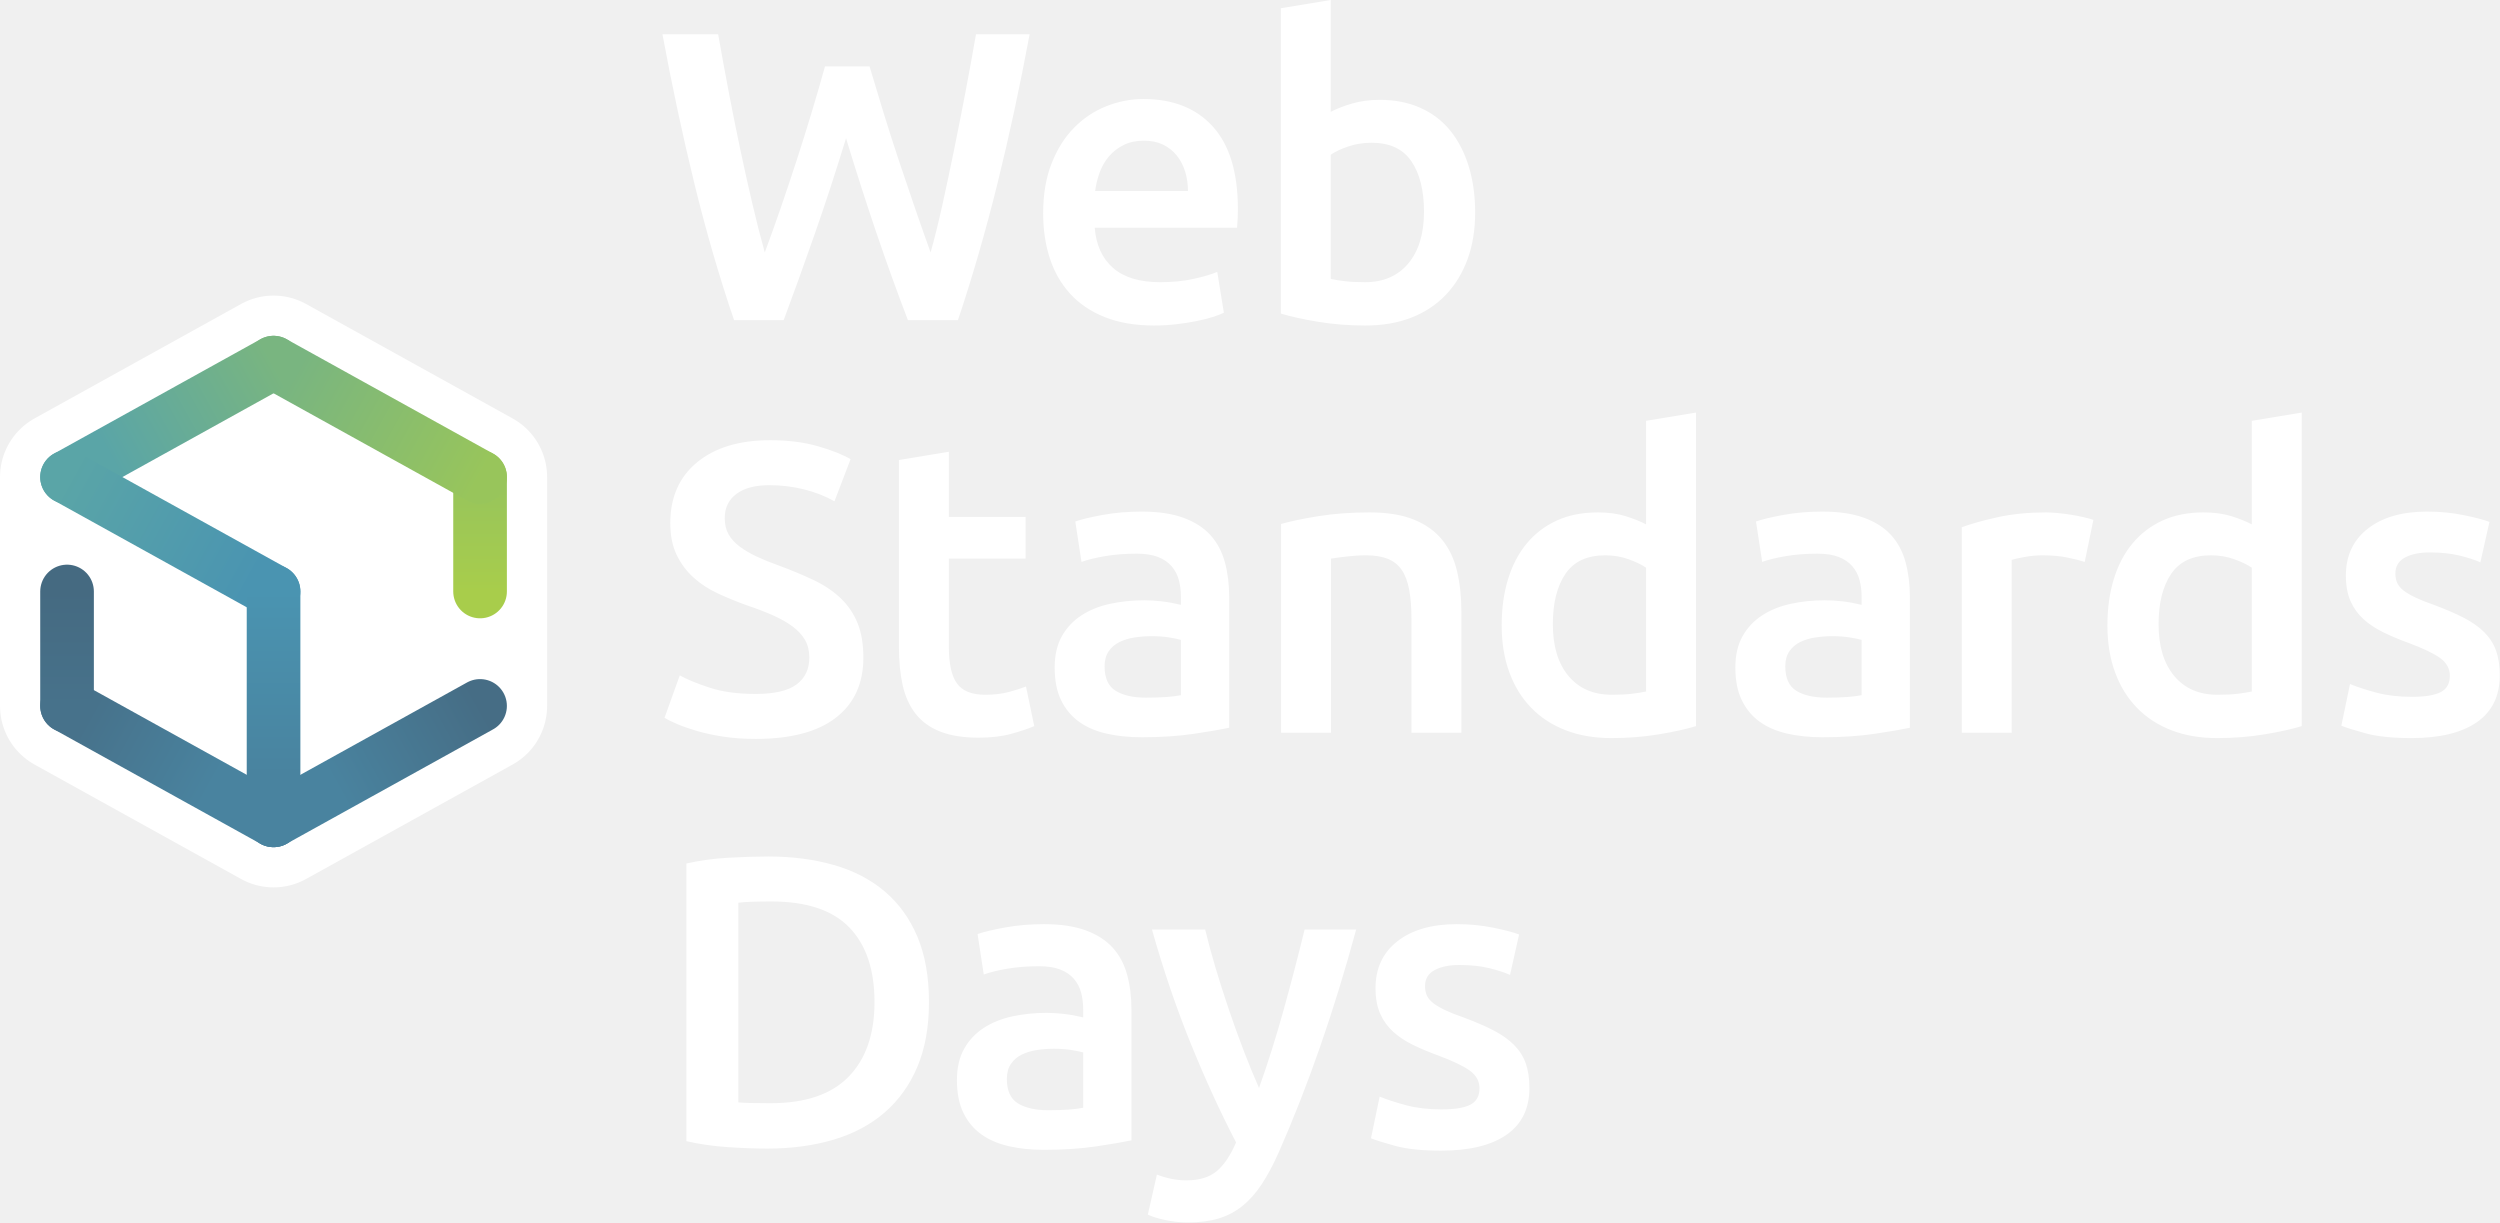
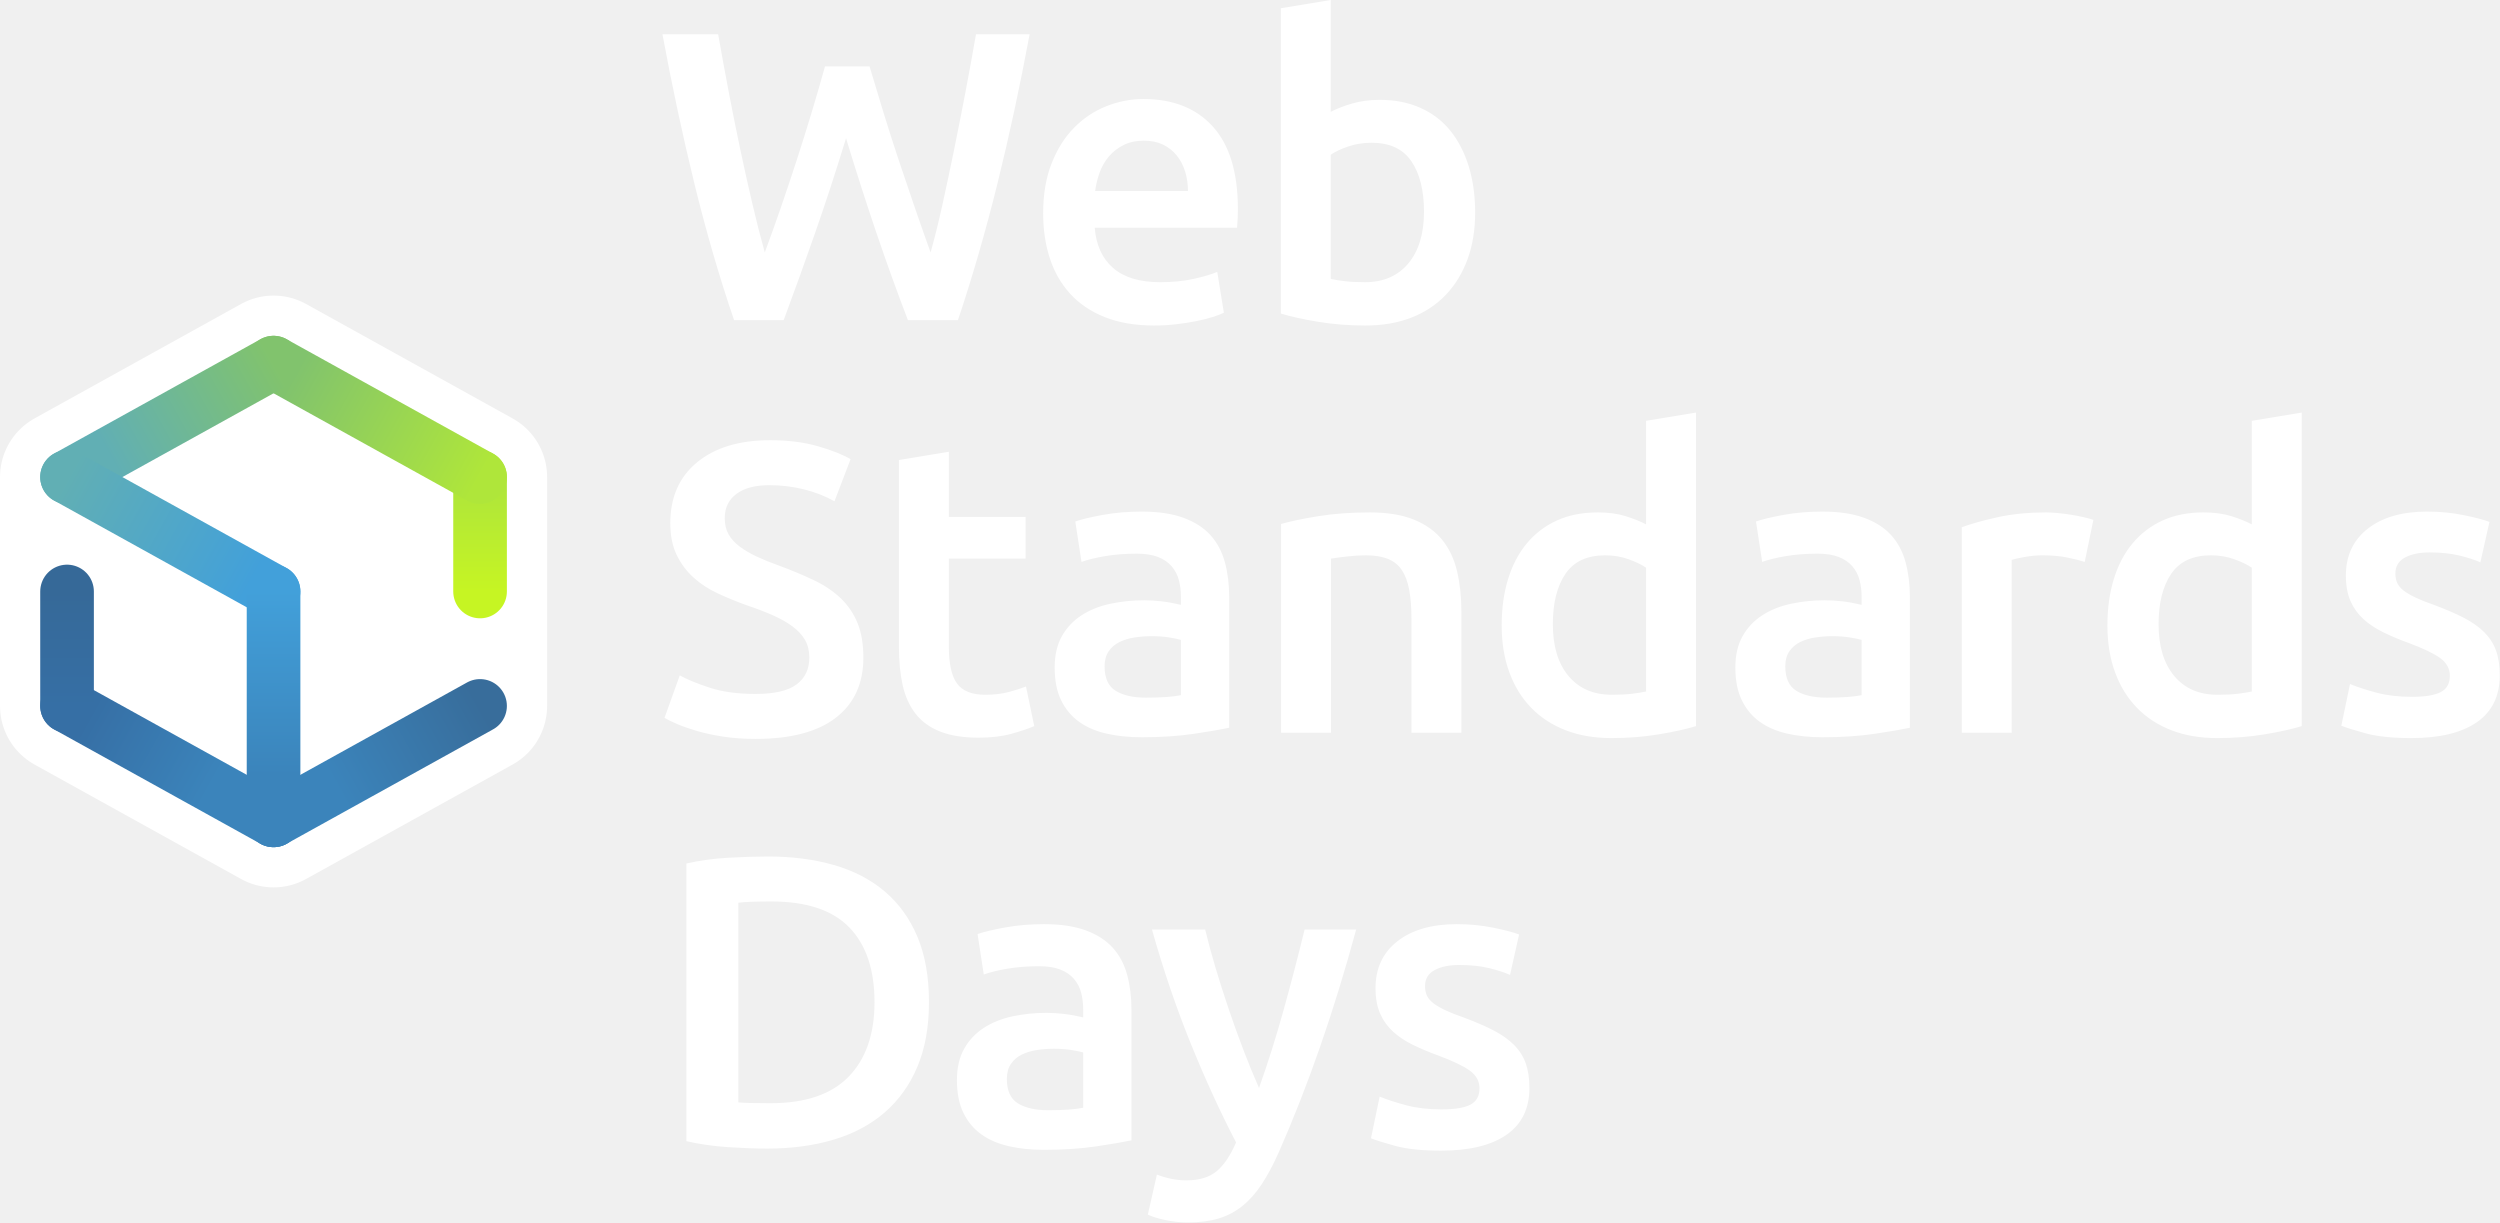
<svg xmlns="http://www.w3.org/2000/svg" viewBox="0 0 5593 2735">
  <defs>
-     <linearGradient id="a" gradientUnits="userSpaceOnUse" x1="1074" y1="1323.272" x2="1074" y2="1067.272">
-       <stop offset="0" stop-color="#a8cd4b" />
-       <stop offset=".9" stop-color="#98c55b" />
+     <linearGradient id="a" gradientUnits="userSpaceOnUse" x1="1074" y1="1323.27" x2="1074" y2="1067.27">
+       <stop offset="0" stop-color="#c6f523" />
+       <stop offset=".9" stop-color="#afe63a" />
    </linearGradient>
-     <linearGradient id="b" gradientUnits="userSpaceOnUse" x1="1074" y1="1067.272" x2="612" y2="811.272">
-       <stop offset="0" stop-color="#98c55b" />
-       <stop offset=".9" stop-color="#79b580" />
+     <linearGradient id="b" gradientUnits="userSpaceOnUse" x1="1074" y1="1067.27" x2="612" y2="811.27">
+       <stop offset="0" stop-color="#afe63a" />
+       <stop offset=".9" stop-color="#81c36d" />
    </linearGradient>
-     <linearGradient id="c" gradientUnits="userSpaceOnUse" x1="612" y1="811.272" x2="150" y2="1067.272">
-       <stop offset="0" stop-color="#79b580" />
-       <stop offset=".8" stop-color="#5aa5a7" />
+     <linearGradient id="c" gradientUnits="userSpaceOnUse" x1="612" y1="811.27" x2="150" y2="1067.27">
+       <stop offset="0" stop-color="#81c36d" />
+       <stop offset=".8" stop-color="#61afb4" />
    </linearGradient>
-     <linearGradient id="d" gradientUnits="userSpaceOnUse" x1="150" y1="1067.272" x2="612" y2="1323.272">
-       <stop offset="0" stop-color="#5aa5a7" />
-       <stop offset=".9" stop-color="#4a94b1" />
+     <linearGradient id="d" gradientUnits="userSpaceOnUse" x1="150" y1="1067.27" x2="612" y2="1323.27">
+       <stop offset="0" stop-color="#61afb4" />
+       <stop offset=".9" stop-color="#42a0da" />
    </linearGradient>
-     <linearGradient id="e" gradientUnits="userSpaceOnUse" x1="612" y1="1323.272" x2="612" y2="1835.272">
-       <stop offset="0" stop-color="#4a94b1" />
-       <stop offset=".8" stop-color="#49839f" />
+     <linearGradient id="e" gradientUnits="userSpaceOnUse" x1="612" y1="1323.27" x2="612" y2="1835.27">
+       <stop offset="0" stop-color="#42a0da" />
+       <stop offset=".8" stop-color="#3b84bb" />
    </linearGradient>
-     <linearGradient id="f" gradientUnits="userSpaceOnUse" x1="1074" y1="1579.272" x2="612" y2="1835.272">
-       <stop offset="0" stop-color="#466d85" />
-       <stop offset=".7" stop-color="#49839f" />
+     <linearGradient id="f" gradientUnits="userSpaceOnUse" x1="1074" y1="1579.27" x2="612" y2="1835.27">
+       <stop offset="0" stop-color="#386d9b" />
+       <stop offset=".7" stop-color="#3b84bb" />
    </linearGradient>
-     <linearGradient id="g" gradientUnits="userSpaceOnUse" x1="612" y1="1835.272" x2="150" y2="1579.272">
-       <stop offset=".3" stop-color="#49839f" />
-       <stop offset=".9" stop-color="#47728b" />
+     <linearGradient id="g" gradientUnits="userSpaceOnUse" x1="612" y1="1835.27" x2="150" y2="1579.27">
+       <stop offset=".3" stop-color="#3b84bb" />
+       <stop offset=".9" stop-color="#366fa5" />
    </linearGradient>
-     <linearGradient id="h" gradientUnits="userSpaceOnUse" x1="150" y1="1579.272" x2="150" y2="1323.272">
-       <stop offset="0" stop-color="#47728b" />
-       <stop offset="1" stop-color="#456a81" />
+     <linearGradient id="h" gradientUnits="userSpaceOnUse" x1="150" y1="1579.27" x2="150" y2="1323.27">
+       <stop offset="0" stop-color="#366fa5" />
+       <stop offset="1" stop-color="#366998" />
    </linearGradient>
  </defs>
  <g stroke-width="120" stroke-linecap="round" stroke-linejoin="round" fill="none">
-     <path stroke="#fff" stroke-width="300" fill="#fff" d="M1074 1067.272l-462-256-462 256v512l462 256 462-256z" />
-     <path stroke="url(#a)" d="M1074 1323.272v-256" />
-     <path stroke="url(#b)" d="M1074 1067.272l-462-256" />
-     <path stroke="url(#c)" d="M612 811.272l-462 256" />
-     <path stroke="url(#d)" d="M150 1067.272l462 256" />
-     <path stroke="url(#e)" d="M612 1323.272v512" />
-     <path stroke="url(#f)" d="M1074 1579.272l-462 256" />
-     <path stroke="url(#g)" d="M612 1835.272l-462-256" />
-     <path stroke="url(#h)" d="M150 1579.272v-256" />
+     <path stroke="#fff" stroke-width="300" fill="#fff" d="M1074 1067.27l-462-256-462 256v512l462 256 462-256z" />
+     <path stroke="url(#a)" d="M1074 1323.27v-256" />
+     <path stroke="url(#b)" d="M1074 1067.27l-462-256" />
+     <path stroke="url(#c)" d="M612 811.27l-462 256" />
+     <path stroke="url(#d)" d="M150 1067.27l462 256" />
+     <path stroke="url(#e)" d="M612 1323.27v512" />
+     <path stroke="url(#f)" d="M1074 1579.27l-462 256" />
+     <path stroke="url(#g)" d="M612 1835.27l-462-256" />
+     <path stroke="url(#h)" d="M150 1579.27v-256" />
  </g>
-   <path fill="#fff" d="M1945.367 148.603c9.836 33.228 20.306 67.84 31.382 103.837s22.61 71.994 34.61 107.99 24 71.39 35.997 106.146c12 34.77 23.537 67.538 34.613 98.3 9.23-33.228 18.144-69.37 26.768-108.452 8.61-39.07 17.22-79.68 25.844-121.836 8.61-42.14 17.076-85.06 25.383-128.76 8.307-43.683 16.152-86.76 23.536-129.22h119.99c-21.516 115.693-45.47 226.915-71.89 333.666-26.42 106.766-55.915 208.757-88.48 305.975h-111.914c-47.68-124.29-93.828-259.97-138.45-407.045-22.8 74.46-45.904 145.23-69.312 212.29-23.42 67.076-46.827 131.99-70.234 194.753h-110.962c-33.156-97.22-62.78-199.21-88.868-305.976-26.09-106.75-49.87-217.972-71.36-333.665h124.606c7.384 41.852 15.23 84.612 23.536 128.296 8.307 43.698 16.917 86.617 25.844 128.758 8.913 42.156 18 82.927 27.23 122.3 9.23 39.386 18.46 75.686 27.69 108.913 11.68-31.382 23.535-64.45 35.534-99.223 12-34.757 23.84-70.147 35.535-106.145 11.682-35.997 22.917-71.836 33.69-107.53 10.758-35.68 20.767-70.147 29.997-103.375h99.685zm388.387 328.587c0-42.457 6.303-79.68 18.922-111.683 12.604-31.987 29.377-58.61 50.304-79.84 20.91-21.228 44.91-37.223 71.994-47.995 27.07-10.76 54.76-16.152 83.07-16.152 66.455 0 118.287 20.623 155.524 61.84 37.224 41.232 55.842 102.77 55.842 184.6 0 6.16-.158 13.082-.462 20.77-.316 7.7-.778 14.623-1.384 20.767h-318.436c3.072 38.766 16.76 68.764 41.074 89.992 24.3 21.227 59.533 31.842 105.683 31.842 27.07 0 51.833-2.452 74.302-7.384 22.455-4.92 40.15-10.154 53.072-15.692l14.767 91.377c-6.158 3.087-14.624 6.317-25.383 9.69-10.773 3.39-23.075 6.462-36.92 9.23-13.845 2.77-28.77 5.077-44.766 6.924-16.01 1.845-32.306 2.768-48.92 2.768-42.458 0-79.378-6.316-110.76-18.922-31.382-12.604-57.226-30.142-77.532-52.61-20.306-22.455-35.39-48.92-45.227-79.378-9.85-30.46-14.767-63.833-14.767-100.147zm323.974-49.84c0-15.374-2.164-29.998-6.46-43.843-4.313-13.846-10.616-25.845-18.923-35.997-8.307-10.153-18.46-18.143-30.46-23.998-11.998-5.84-26.305-8.77-42.92-8.77-17.232 0-32.304 3.23-45.226 9.692s-23.856 14.927-32.77 25.383c-8.926 10.47-15.85 22.47-20.767 35.997-4.933 13.542-8.307 27.387-10.153 41.534h207.678zm642.498 47.995c0 38.767-5.696 73.696-17.075 104.76-11.392 31.08-27.69 57.69-48.917 79.84-21.23 22.152-46.93 39.084-77.07 50.766-30.156 11.684-64.308 17.54-102.453 17.54-36.92 0-72.153-2.77-105.685-8.308-33.545-5.537-61.38-11.68-83.53-18.46V18.46L2977.175 0v250.133c12.922-6.764 28.757-12.922 47.534-18.46 18.763-5.538 39.53-8.307 62.302-8.307 33.834 0 64.148 6 90.916 17.998 26.766 12 49.06 29.075 66.916 51.227 17.84 22.154 31.526 48.777 41.073 79.84 9.533 31.08 14.306 65.39 14.306 102.916zm-114.452-1.846c0-47.378-9.39-84.918-28.15-112.608-18.778-27.69-48.458-41.534-89.07-41.534-18.46 0-35.853 2.768-52.15 8.306-16.31 5.538-29.39 11.696-39.227 18.46V623.95c7.99 1.845 18.302 3.547 30.92 5.075 12.605 1.543 27.835 2.308 45.69 2.308 41.217 0 73.52-13.99 96.914-41.996 23.38-27.994 35.075-66.602 35.075-115.838zM1690.62 1552.485c41.837 0 72.296-7.067 91.376-21.23 19.065-14.146 28.613-34.15 28.613-59.994 0-15.373-3.23-28.612-9.693-39.688s-15.69-21.07-27.69-29.998c-11.998-8.912-26.622-17.22-43.842-24.92-17.234-7.688-36.92-15.23-59.072-22.614-22.152-7.99-43.54-16.758-64.148-26.306-20.623-9.532-38.766-21.373-54.457-35.535-15.692-14.146-28.312-31.062-37.844-50.763-9.548-19.687-14.307-43.382-14.307-71.07 0-57.833 19.987-103.22 59.994-136.144 39.99-32.91 94.45-49.38 163.37-49.38 39.993 0 75.528 4.47 106.608 13.383 31.065 8.927 55.524 18.618 73.38 29.074l-35.998 94.145c-20.926-11.682-43.843-20.61-68.764-26.768-24.92-6.144-50.62-9.23-77.07-9.23-31.382 0-55.84 6.462-73.378 19.384s-26.306 31.08-26.306 54.46c0 14.16 2.913 26.305 8.77 36.457 5.84 10.153 14.146 19.24 24.92 27.23 10.76 8.004 23.378 15.388 37.843 22.15 14.45 6.78 30.3 13.24 47.535 19.384 30.142 11.077 57.066 22.31 80.762 33.69 23.68 11.394 43.684 24.92 59.995 40.61 16.296 15.693 28.756 34.153 37.38 55.38 8.61 21.23 12.923 46.93 12.923 77.07 0 57.85-20.465 102.614-61.38 134.3-40.93 31.7-100.766 47.533-179.523 47.533-26.464 0-50.62-1.7-72.455-5.076-21.85-3.39-41.232-7.543-58.15-12.46-16.93-4.918-31.54-9.995-43.84-15.23-12.317-5.22-22.153-9.994-29.537-14.306l34.15-95.07c16.614 9.23 39.07 18.46 67.38 27.69 28.293 9.23 62.445 13.847 102.45 13.847zm320.46-523.34l111.682-18.46v145.834h171.678v93.223h-171.678v196.6c0 38.766 6.144 66.455 18.46 83.07 12.302 16.613 33.23 24.92 62.765 24.92 20.306 0 38.304-2.148 53.995-6.46 15.69-4.3 28.15-8.308 37.382-12l18.46 88.608c-12.922 5.54-29.854 11.236-50.766 17.077-20.926 5.84-45.544 8.77-73.84 8.77-34.468 0-63.226-4.616-86.3-13.846-23.075-9.23-41.392-22.613-54.92-40.15-13.54-17.536-23.074-38.766-28.612-63.687s-8.307-53.375-8.307-85.378v-418.118zm543.183 115.374c36.92 0 67.985 4.615 93.224 13.846 25.224 9.23 45.37 22.15 60.456 38.766 15.07 16.614 25.844 36.776 32.305 60.457 6.46 23.692 9.69 49.695 9.69 77.99v292.59c-17.232 3.694-43.235 8.165-77.992 13.386-34.77 5.22-74 7.846-117.683 7.846-28.93 0-55.38-2.77-79.378-8.308s-44.463-14.45-61.38-26.767c-16.93-12.302-30.155-28.296-39.688-47.996-9.547-19.685-14.307-43.985-14.307-72.916 0-27.69 5.38-51.068 16.152-70.148 10.76-19.065 25.383-34.612 43.843-46.61s39.833-20.61 64.148-25.845c24.3-5.22 49.684-7.845 76.147-7.845 12.302 0 25.224.78 38.766 2.308 13.528 1.543 27.993 4.153 43.382 7.846v-18.46c0-12.923-1.544-25.225-4.615-36.92-3.087-11.683-8.466-21.994-16.152-30.92-7.7-8.914-17.852-15.837-30.457-20.77-12.62-4.918-28.47-7.384-47.535-7.384-25.844 0-49.54 1.846-71.07 5.538-21.547 3.692-39.084 8.004-52.61 12.922l-13.846-90.454c14.148-4.918 34.758-9.836 61.842-14.768 27.07-4.92 55.985-7.384 86.76-7.384zm9.23 416.273c34.454 0 60.602-1.846 78.456-5.538v-123.682c-6.16-1.847-15.088-3.692-26.77-5.538-11.696-1.846-24.618-2.77-38.766-2.77-12.316 0-24.777.924-37.382 2.77-12.62 1.846-23.998 5.235-34.15 10.153-10.153 4.932-18.316 11.854-24.46 20.767-6.158 8.928-9.23 20.162-9.23 33.69 0 26.464 8.308 44.765 24.922 54.918 16.613 10.154 39.068 15.23 67.38 15.23zm302.557-388.583c21.53-6.144 49.523-12 83.992-17.537 34.453-5.538 72.6-8.307 114.45-8.307 39.373 0 72.298 5.394 98.763 16.152 26.45 10.773 47.534 25.844 63.226 45.227 15.69 19.384 26.77 42.775 33.23 70.148 6.46 27.387 9.69 57.385 9.69 89.992v271.362H3157.72v-253.825c0-25.844-1.702-47.837-5.077-65.994-3.39-18.143-8.926-32.91-16.612-44.304-7.7-11.38-18.157-19.687-31.383-24.922-13.24-5.22-29.392-7.845-48.457-7.845-14.162 0-28.93.923-44.304 2.77-15.39 1.845-26.768 3.39-34.15 4.614v389.508H2866.05V1172.21zm928.252 452.27c-22.152 6.778-50 12.922-83.53 18.46-33.547 5.538-68.765 8.307-105.685 8.307-38.16 0-72.312-5.855-102.453-17.537-30.156-11.682-55.842-28.454-77.07-50.304-21.23-21.834-37.54-48.3-48.92-79.378-11.393-31.064-17.075-65.994-17.075-104.76 0-38.147 4.76-72.76 14.305-103.838 9.533-31.064 23.537-57.688 41.997-79.84 18.46-22.15 40.914-39.228 67.38-51.227 26.448-12 56.907-17.998 91.376-17.998 23.377 0 43.985 2.77 61.84 8.307 17.84 5.538 33.228 11.696 46.15 18.46V941.46L3794.3 923v701.48zm-320.28-227.98c0 49.235 11.68 87.843 35.073 115.836 23.378 28.007 55.683 41.996 96.915 41.996 17.84 0 33.07-.765 45.688-2.308 12.604-1.528 22.916-3.23 30.92-5.076v-276.9c-9.85-6.764-22.93-13.066-39.227-18.92-16.31-5.842-33.69-8.77-52.15-8.77-40.61 0-70.305 13.845-89.067 41.534-18.777 27.69-28.15 65.23-28.15 112.607zm603.08-251.98c36.92 0 67.986 4.615 93.225 13.846 25.224 9.23 45.37 22.15 60.456 38.766 15.07 16.614 25.844 36.776 32.305 60.457 6.46 23.692 9.69 49.695 9.69 77.99v292.59c-17.232 3.694-43.235 8.165-77.992 13.386-34.77 5.22-74 7.846-117.683 7.846-28.93 0-55.38-2.77-79.378-8.308s-44.463-14.45-61.38-26.767c-16.93-12.302-30.155-28.296-39.688-47.996-9.547-19.685-14.307-43.985-14.307-72.916 0-27.69 5.38-51.068 16.152-70.148 10.76-19.065 25.383-34.612 43.843-46.61s39.833-20.61 64.148-25.845c24.3-5.22 49.684-7.845 76.147-7.845 12.302 0 25.224.78 38.766 2.308 13.528 1.543 27.993 4.153 43.382 7.846v-18.46c0-12.923-1.544-25.225-4.615-36.92-3.087-11.683-8.466-21.994-16.152-30.92-7.7-8.914-17.852-15.837-30.457-20.77-12.62-4.918-28.47-7.384-47.535-7.384-25.844 0-49.54 1.846-71.07 5.538-21.547 3.692-39.084 8.004-52.61 12.922l-13.846-90.454c14.148-4.918 34.758-9.836 61.842-14.768 27.07-4.92 55.985-7.384 86.76-7.384zm9.23 416.273c34.454 0 60.6-1.846 78.456-5.538v-123.682c-6.158-1.847-15.086-3.692-26.768-5.538-11.696-1.846-24.618-2.77-38.766-2.77-12.316 0-24.777.924-37.382 2.77-12.62 1.846-23.998 5.235-34.15 10.153-10.153 4.932-18.316 11.854-24.46 20.767-6.158 8.928-9.23 20.162-9.23 33.69 0 26.464 8.308 44.765 24.922 54.918 16.614 10.154 39.07 15.23 67.38 15.23zm577.612-303.667c-9.23-3.07-22.008-6.303-38.305-9.69-16.313-3.376-35.234-5.077-56.767-5.077-12.316 0-25.382 1.24-39.228 3.69-13.845 2.466-23.536 4.614-29.074 6.46v386.737h-111.68v-459.654c21.53-7.99 48.457-15.532 80.763-22.613 32.305-7.065 68.143-10.613 107.53-10.613 7.383 0 15.992.46 25.843 1.385 9.836.923 19.686 2.163 29.536 3.69 9.836 1.544 19.383 3.39 28.613 5.54 9.23 2.162 16.613 4.152 22.15 6l-19.38 94.144zm485.498 367.354c-22.152 6.778-50 12.922-83.53 18.46-33.547 5.538-68.765 8.307-105.685 8.307-38.16 0-72.312-5.855-102.453-17.537-30.156-11.682-55.842-28.454-77.07-50.304-21.23-21.834-37.54-48.3-48.92-79.378-11.393-31.064-17.075-65.994-17.075-104.76 0-38.147 4.76-72.76 14.305-103.838 9.533-31.064 23.537-57.688 41.997-79.84 18.46-22.15 40.914-39.228 67.38-51.227 26.448-12 56.907-17.998 91.376-17.998 23.377 0 43.985 2.77 61.84 8.307 17.84 5.538 33.228 11.696 46.15 18.46V941.46L5149.44 923v701.48zm-320.28-227.98c0 49.235 11.68 87.843 35.073 115.836 23.378 28.007 55.683 41.996 96.915 41.996 17.84 0 33.07-.765 45.688-2.308 12.604-1.528 22.916-3.23 30.92-5.076v-276.9c-9.85-6.764-22.93-13.066-39.227-18.92-16.31-5.842-33.69-8.77-52.15-8.77-40.61 0-70.305 13.845-89.067 41.534-18.777 27.69-28.15 65.23-28.15 112.607zm566.714 162.447c29.535 0 51.067-3.533 64.61-10.614 13.527-7.067 20.306-19.225 20.306-36.46 0-15.993-7.24-29.218-21.69-39.688-14.466-10.455-38.305-21.834-71.533-34.15-20.308-7.384-38.927-15.23-55.843-23.536-16.932-8.31-31.54-18-43.843-29.077-12.316-11.076-22.008-24.46-29.074-40.15-7.08-15.69-10.614-34.915-10.614-57.688 0-44.304 16.297-79.22 48.92-104.76 32.607-25.527 76.91-38.305 132.91-38.305 28.297 0 55.38 2.625 81.226 7.846 25.844 5.235 45.227 10.312 58.148 15.23l-20.306 90.453c-12.316-5.54-28.008-10.616-47.073-15.23-19.08-4.616-41.23-6.923-66.454-6.923-22.772 0-41.232 3.85-55.38 11.537-14.162 7.7-21.23 19.542-21.23 35.535 0 8.004 1.385 15.085 4.154 21.23 2.768 6.156 7.527 11.852 14.306 17.073 6.764 5.235 15.69 10.47 26.767 15.69 11.076 5.236 24.604 10.615 40.612 16.153 26.45 9.85 48.92 19.542 67.38 29.074 18.46 9.55 33.688 20.308 45.687 32.307 12 11.998 20.768 25.7 26.306 41.073 5.538 15.388 8.307 33.848 8.307 55.38 0 46.15-17.075 81.08-51.227 104.76s-82.926 35.536-146.296 35.536c-42.458 0-76.608-3.548-102.452-10.614-25.845-7.067-44.002-12.764-54.457-17.076l19.383-93.223c16.614 6.778 36.458 13.24 59.533 19.383 23.074 6.16 49.38 9.23 78.915 9.23zm-3317.596 683.02c0 55.38-8.625 103.535-25.845 144.45-17.234 40.93-41.694 75.08-73.38 102.452-31.698 27.386-69.844 47.69-114.45 60.916-44.622 13.226-94.002 19.845-148.142 19.845-25.845 0-55.077-1.08-87.686-3.23-32.622-2.162-63.687-6.604-93.223-13.383v-621.18c29.536-6.763 60.918-11.075 94.146-12.92 33.23-1.847 62.765-2.77 88.608-2.77 53.534 0 102.453 6.316 146.757 18.92 44.304 12.62 82.29 32.307 113.99 59.073 31.685 26.768 56.145 60.616 73.38 101.53 17.22 40.93 25.844 89.69 25.844 146.297zm-426.427 224.29c6.764.62 15.69 1.08 26.767 1.384 11.076.32 26.147.463 45.228.463 78.138 0 136.445-19.844 174.908-59.533 38.448-39.69 57.688-95.214 57.688-166.603 0-72.6-18.777-128.297-56.303-167.062-37.54-38.767-95.687-58.15-174.445-58.15-34.468 0-59.072.924-73.84 2.77v446.73zm683.757-398.737c36.92 0 67.984 4.615 93.223 13.846 25.224 9.23 45.37 22.15 60.456 38.766 15.07 16.614 25.842 36.776 32.303 60.457 6.46 23.692 9.69 49.695 9.69 77.99v292.59c-17.232 3.694-43.235 8.165-77.992 13.386-34.77 5.22-74 7.846-117.682 7.846-28.93 0-55.38-2.77-79.38-8.308s-44.462-14.45-61.38-26.767c-16.93-12.302-30.154-28.296-39.687-47.996-9.546-19.685-14.306-43.985-14.306-72.916 0-27.69 5.38-51.068 16.152-70.148 10.76-19.065 25.383-34.612 43.843-46.61s39.833-20.61 64.15-25.845c24.3-5.22 49.682-7.845 76.145-7.845 12.302 0 25.224.78 38.766 2.308 13.53 1.543 27.994 4.153 43.383 7.846v-18.46c0-12.923-1.544-25.225-4.615-36.92-3.088-11.683-8.467-21.994-16.153-30.92-7.7-8.914-17.854-15.837-30.46-20.77-12.618-4.918-28.468-7.384-47.534-7.384-25.843 0-49.54 1.846-71.07 5.538-21.546 3.692-39.083 8.004-52.61 12.922l-13.845-90.454c14.147-4.918 34.757-9.836 61.84-14.768 27.07-4.92 55.986-7.384 86.762-7.384zm9.23 416.273c34.452 0 60.6-1.846 78.454-5.538v-123.682c-6.158-1.847-15.086-3.692-26.768-5.538-11.696-1.846-24.618-2.77-38.766-2.77-12.316 0-24.777.924-37.382 2.77-12.62 1.846-23.998 5.235-34.15 10.153-10.153 4.932-18.316 11.854-24.46 20.767-6.158 8.928-9.23 20.162-9.23 33.69 0 26.464 8.308 44.765 24.922 54.918 16.614 10.154 39.07 15.23 67.38 15.23zm689.2-404.273c-49.755 183.374-107.5 349.514-173.206 498.42-12.316 27.69-24.95 51.37-37.887 71.07-12.937 19.687-27.416 35.997-43.424 48.92-16.022 12.92-33.892 22.296-53.592 28.15-19.713 5.842-42.5 8.77-68.372 8.77-17.25 0-34.353-1.847-51.284-5.538-16.945-3.692-29.724-7.702-38.348-12l20.306-89.53c22.254 8.61 44.204 12.922 65.837 12.922 29.045 0 51.76-6.923 68.143-20.768 16.384-13.845 30.748-35.232 43.122-64.148-35.232-67.682-69.066-141.52-101.516-221.52-32.45-79.984-61.337-164.9-86.66-254.748h119.065c6.173 25.844 13.73 53.85 22.7 83.992 8.956 30.156 18.69 60.774 29.19 91.84 10.498 31.078 21.603 62 33.343 92.76 11.74 30.777 23.48 59.39 35.218 85.84 19.6-54.76 37.973-113.067 55.135-174.908 17.15-61.842 32.768-121.678 46.858-179.523h115.376zm190.966 402.427c29.535 0 51.067-3.533 64.61-10.614 13.527-7.067 20.306-19.225 20.306-36.46 0-15.993-7.24-29.218-21.69-39.688-14.466-10.455-38.305-21.834-71.533-34.15-20.308-7.384-38.927-15.23-55.843-23.536-16.932-8.31-31.54-18-43.843-29.077-12.316-11.076-22.008-24.46-29.074-40.15-7.08-15.69-10.614-34.915-10.614-57.688 0-44.304 16.297-79.22 48.92-104.76 32.607-25.527 76.91-38.305 132.91-38.305 28.297 0 55.38 2.625 81.226 7.846 25.844 5.235 45.227 10.312 58.148 15.23l-20.306 90.453c-12.316-5.54-28.008-10.616-47.073-15.23-19.08-4.616-41.23-6.923-66.454-6.923-22.772 0-41.232 3.85-55.38 11.537-14.162 7.7-21.23 19.542-21.23 35.535 0 8.004 1.385 15.085 4.154 21.23 2.768 6.156 7.527 11.852 14.306 17.073 6.764 5.235 15.69 10.47 26.767 15.69 11.076 5.236 24.604 10.615 40.612 16.153 26.45 9.85 48.92 19.542 67.38 29.074 18.46 9.55 33.688 20.308 45.687 32.307 12 11.998 20.768 25.7 26.306 41.073 5.538 15.388 8.307 33.848 8.307 55.38 0 46.15-17.075 81.08-51.227 104.76s-82.926 35.536-146.296 35.536c-42.458 0-76.608-3.548-102.452-10.614-25.845-7.067-44.002-12.764-54.457-17.076l19.383-93.223c16.614 6.778 36.458 13.24 59.533 19.383 23.074 6.16 49.38 9.23 78.915 9.23z" />
+   <path fill="#fff" d="M1945.37 148.6c9.83 33.23 20.3 67.84 31.38 103.84s22.6 72 34.6 107.99 24 71.39 36 106.15c12 34.77 23.54 67.53 34.62 98.3a2086.48 2086.48 0 0 0 26.77-108.46 8248.46 8248.46 0 0 0 25.84-121.83 9583.96 9583.96 0 0 0 25.38-128.76c8.31-43.69 16.16-86.76 23.54-129.22h119.99c-21.52 115.7-45.47 226.91-71.89 333.66-26.42 106.77-55.91 208.76-88.48 305.98h-111.91c-47.68-124.3-93.83-259.97-138.45-407.05a5780.19 5780.19 0 0 1-69.32 212.3 9845.02 9845.02 0 0 1-70.23 194.75h-110.96c-33.16-97.22-62.78-199.21-88.87-305.98-26.09-106.75-49.87-217.97-71.36-333.66h124.6a9839.66 9839.66 0 0 0 23.54 128.3 6287.6 6287.6 0 0 0 25.85 128.75c8.9 42.16 18 82.93 27.23 122.3a2769.76 2769.76 0 0 0 27.69 108.91 4390.1 4390.1 0 0 0 35.53-99.22c12-34.76 23.84-70.15 35.54-106.14 11.68-36 22.91-71.84 33.69-107.53a4923.52 4923.52 0 0 0 30-103.38h99.68zm388.38 328.59c0-42.46 6.3-79.68 18.93-111.68 12.6-31.99 29.37-58.61 50.3-79.84 20.91-21.23 44.91-37.23 72-48 27.06-10.76 54.75-16.15 83.06-16.15 66.46 0 118.3 20.62 155.53 61.84 37.22 41.23 55.84 102.77 55.84 184.6 0 6.16-.16 13.08-.46 20.77-.32 7.7-.78 14.62-1.39 20.77h-318.43c3.07 38.76 16.76 68.76 41.07 89.99 24.3 21.23 59.54 31.84 105.69 31.84 27.07 0 51.83-2.45 74.3-7.38 22.45-4.92 40.15-10.16 53.07-15.7l14.77 91.38c-6.16 3.09-14.63 6.32-25.39 9.7a357.14 357.14 0 0 1-36.92 9.22 550.82 550.82 0 0 1-44.76 6.93 426.87 426.87 0 0 1-48.92 2.76c-42.46 0-79.38-6.31-110.76-18.92-31.39-12.6-57.23-30.14-77.54-52.6-20.3-22.46-35.38-48.93-45.22-79.39-9.85-30.46-14.77-63.83-14.77-100.14zm323.98-49.84c0-15.37-2.17-30-6.46-43.84-4.31-13.85-10.62-25.85-18.92-36a89.6 89.6 0 0 0-30.46-24c-12-5.84-26.31-8.77-42.92-8.77-17.24 0-32.3 3.23-45.23 9.7s-23.86 14.92-32.77 25.38a116.05 116.05 0 0 0-20.77 36 194.51 194.51 0 0 0-10.15 41.53h207.68zm642.5 48c0 38.76-5.7 73.7-17.08 104.76-11.4 31.08-27.69 57.69-48.92 79.84-21.23 22.15-46.93 39.08-77.07 50.76-30.15 11.68-64.3 17.54-102.45 17.54-36.92 0-72.15-2.77-105.68-8.3-33.55-5.54-61.38-11.69-83.53-18.47V18.46L2977.18 0v250.13c12.92-6.76 28.75-12.92 47.53-18.46 18.76-5.53 39.53-8.3 62.3-8.3 33.84 0 64.15 6 90.92 18 26.76 12 49.06 29.07 66.91 51.22 17.84 22.16 31.53 48.78 41.08 79.84 9.53 31.08 14.3 65.4 14.3 102.92zm-114.46-1.85c0-47.38-9.39-84.92-28.15-112.6-18.77-27.7-48.45-41.54-89.07-41.54-18.46 0-35.85 2.77-52.15 8.3-16.3 5.54-29.39 11.7-39.22 18.46v277.83c7.99 1.84 18.3 3.55 30.92 5.08 12.6 1.54 27.83 2.3 45.69 2.3 41.21 0 73.52-13.99 96.91-42 23.38-27.99 35.08-66.6 35.08-115.83zM1690.62 1552.48c41.84 0 72.3-7.06 91.38-21.23 19.06-14.14 28.6-34.15 28.6-59.99 0-15.37-3.22-28.61-9.68-39.69s-15.7-21.07-27.7-30c-12-8.9-26.62-17.22-43.84-24.92-17.23-7.68-36.92-15.23-59.07-22.6a790.68 790.68 0 0 1-64.15-26.32c-20.62-9.53-38.76-21.37-54.45-35.53-15.7-14.15-28.32-31.06-37.85-50.76-9.55-19.69-14.3-43.39-14.3-71.07 0-57.84 19.98-103.22 59.99-136.15 39.99-32.9 94.45-49.38 163.37-49.38 40 0 75.53 4.47 106.6 13.39 31.07 8.92 55.53 18.61 73.39 29.07l-36 94.14c-20.93-11.68-43.84-20.6-68.76-26.76a320.84 320.84 0 0 0-77.07-9.23c-31.39 0-55.84 6.46-73.38 19.38s-26.3 31.08-26.3 54.46c0 14.16 2.9 26.3 8.76 36.46 5.84 10.15 14.15 19.24 24.92 27.23 10.76 8 23.38 15.39 37.84 22.15a535.15 535.15 0 0 0 47.54 19.38c30.14 11.08 57.07 22.31 80.76 33.7 23.68 11.39 43.69 24.91 60 40.6a159.15 159.15 0 0 1 37.38 55.38c8.6 21.23 12.92 46.93 12.92 77.07 0 57.85-20.47 102.62-61.38 134.3-40.93 31.7-100.77 47.53-179.52 47.53-26.47 0-50.62-1.7-72.46-5.07-21.85-3.4-41.23-7.54-58.15-12.46-16.93-4.92-31.54-10-43.84-15.23-12.32-5.22-22.15-10-29.54-14.3l34.15-95.08c16.62 9.23 39.07 18.46 67.38 27.7 28.3 9.22 62.45 13.84 102.45 13.84zm320.46-523.34l111.68-18.46v145.84h171.68v93.22h-171.68v196.6c0 38.77 6.15 66.46 18.46 83.07 12.3 16.61 33.23 24.92 62.77 24.92 20.3 0 38.3-2.15 54-6.46 15.68-4.3 28.14-8.3 37.37-12l18.46 88.61c-12.92 5.54-29.85 11.24-50.76 17.08-20.93 5.84-45.55 8.77-73.84 8.77-34.47 0-63.23-4.62-86.3-13.85-23.08-9.23-41.4-22.61-54.92-40.15-13.54-17.54-23.08-38.77-28.61-63.69s-8.31-53.37-8.31-85.37v-418.12zm543.18 115.38c36.92 0 67.99 4.61 93.23 13.85 25.22 9.23 45.37 22.15 60.45 38.76 15.07 16.61 25.85 36.78 32.3 60.46 6.47 23.69 9.7 49.7 9.7 77.99v292.59c-17.23 3.7-43.24 8.16-78 13.38-34.76 5.22-74 7.85-117.68 7.85-28.93 0-55.38-2.77-79.38-8.3s-44.46-14.46-61.38-26.77c-16.93-12.3-30.15-28.3-39.68-48-9.55-19.69-14.31-43.99-14.31-72.92 0-27.69 5.38-51.07 16.15-70.15 10.76-19.06 25.38-34.6 43.84-46.6s39.84-20.61 64.15-25.85a361.7 361.7 0 0 1 76.15-7.84c12.3 0 25.22.78 38.77 2.3 13.52 1.55 27.99 4.16 43.38 7.85v-18.46c0-12.92-1.55-25.23-4.62-36.92a76.78 76.78 0 0 0-16.15-30.92c-7.7-8.91-17.85-15.84-30.46-20.77-12.62-4.92-28.47-7.38-47.53-7.38-25.84 0-49.54 1.84-71.07 5.53-21.55 3.7-39.08 8-52.61 12.92l-13.85-90.45c14.15-4.92 34.76-9.84 61.85-14.77 27.06-4.92 55.98-7.38 86.75-7.38zm9.23 416.27c34.46 0 60.6-1.84 78.46-5.54v-123.68c-6.16-1.85-15.09-3.69-26.77-5.54-11.7-1.84-24.62-2.77-38.77-2.77-12.31 0-24.77.93-37.38 2.77-12.62 1.85-24 5.24-34.15 10.16-10.15 4.93-18.32 11.85-24.46 20.76-6.16 8.93-9.23 20.17-9.23 33.7 0 26.46 8.3 44.76 24.92 54.91 16.62 10.16 39.07 15.23 67.38 15.23zm302.56-388.58c21.53-6.15 49.52-12 84-17.54 34.45-5.54 72.6-8.3 114.44-8.3 39.38 0 72.3 5.39 98.77 16.15 26.44 10.77 47.53 25.84 63.22 45.22 15.7 19.39 26.77 42.78 33.23 70.15 6.46 27.39 9.7 57.39 9.7 90v271.36h-111.69v-253.83c0-25.84-1.7-47.84-5.08-66-3.39-18.14-8.92-32.9-16.6-44.3-7.7-11.38-18.17-19.68-31.4-24.92-13.23-5.22-29.38-7.84-48.45-7.84-14.16 0-28.93.92-44.3 2.77a840.22 840.22 0 0 0-34.15 4.61v389.5h-111.69v-467.03zm928.25 452.27c-22.15 6.78-50 12.92-83.53 18.46-33.55 5.54-68.76 8.3-105.68 8.3-38.16 0-72.32-5.85-102.46-17.53-30.15-11.68-55.84-28.46-77.07-50.3-21.23-21.84-37.54-48.3-48.92-79.38-11.39-31.07-17.07-66-17.07-104.76 0-38.15 4.76-72.76 14.3-103.84 9.54-31.07 23.54-57.69 42-79.84a187.17 187.17 0 0 1 67.38-51.23c26.45-12 56.9-18 91.38-18 23.37 0 43.98 2.77 61.84 8.31 17.84 5.54 33.23 11.7 46.15 18.46V941.46L3794.3 923v701.48zm-320.28-227.98c0 49.23 11.68 87.84 35.07 115.83 23.38 28.01 55.69 42 96.92 42 17.84 0 33.07-.76 45.69-2.3 12.6-1.54 22.91-3.24 30.92-5.08v-276.9c-9.85-6.77-22.93-13.07-39.23-18.92-16.3-5.85-33.69-8.77-52.15-8.77-40.6 0-70.3 13.84-89.07 41.53-18.77 27.7-28.15 65.23-28.15 112.6zm603.08-251.98c36.92 0 67.99 4.61 93.23 13.84 25.22 9.23 45.37 22.15 60.45 38.77 15.07 16.61 25.85 36.78 32.3 60.46 6.47 23.69 9.7 49.7 9.7 77.99v292.59c-17.23 3.7-43.24 8.16-78 13.38-34.76 5.22-74 7.85-117.68 7.85-28.93 0-55.38-2.77-79.37-8.3s-44.47-14.46-61.39-26.78c-16.93-12.3-30.15-28.3-39.68-48-9.55-19.68-14.31-43.98-14.31-72.9 0-27.7 5.38-51.08 16.15-70.16 10.76-19.06 25.38-34.6 43.84-46.6s39.84-20.62 64.15-25.85a361.7 361.7 0 0 1 76.15-7.84c12.3 0 25.22.77 38.77 2.3 13.52 1.55 27.99 4.16 43.38 7.85v-18.46c0-12.92-1.55-25.23-4.62-36.92a76.78 76.78 0 0 0-16.15-30.92c-7.7-8.92-17.85-15.84-30.46-20.77-12.62-4.92-28.47-7.39-47.53-7.39-25.85 0-49.54 1.85-71.07 5.54-21.55 3.7-39.09 8-52.61 12.92l-13.85-90.45c14.15-4.92 34.76-9.84 61.84-14.77 27.07-4.92 55.99-7.38 86.76-7.38zm9.23 416.27c34.46 0 60.6-1.84 78.46-5.54v-123.68c-6.16-1.85-15.09-3.69-26.77-5.54-11.7-1.84-24.62-2.77-38.77-2.77-12.31 0-24.77.93-37.38 2.77-12.62 1.85-24 5.24-34.15 10.16-10.15 4.93-18.31 11.85-24.46 20.76-6.16 8.93-9.23 20.17-9.23 33.7 0 26.46 8.31 44.76 24.92 54.91 16.62 10.16 39.07 15.23 67.38 15.23zm577.61-303.67c-9.23-3.06-22-6.3-38.3-9.68-16.31-3.38-35.24-5.08-56.77-5.08-12.31 0-25.38 1.24-39.23 3.69-13.84 2.46-23.53 4.61-29.07 6.46v386.74h-111.68v-459.66c21.53-7.99 48.46-15.53 80.76-22.61 32.3-7.07 68.15-10.61 107.53-10.61 7.39 0 16 .46 25.85 1.38a494.3 494.3 0 0 1 29.53 3.69 398.77 398.77 0 0 1 28.61 5.54 261.34 261.34 0 0 1 22.15 6l-19.38 94.14zm485.5 367.36c-22.15 6.78-50 12.92-83.53 18.46-33.55 5.54-68.76 8.3-105.68 8.3-38.16 0-72.32-5.85-102.46-17.53-30.15-11.68-55.84-28.45-77.07-50.3-21.23-21.84-37.54-48.3-48.92-79.38-11.39-31.07-17.07-66-17.07-104.76 0-38.15 4.76-72.76 14.3-103.84 9.54-31.06 23.54-57.69 42-79.84a187.17 187.17 0 0 1 67.38-51.23c26.45-12 56.9-18 91.38-18 23.37 0 43.98 2.77 61.84 8.31 17.84 5.54 33.23 11.7 46.15 18.46V941.46L5149.44 923v701.48zm-320.28-227.98c0 49.23 11.68 87.84 35.07 115.84 23.38 28 55.69 42 96.92 42 17.84 0 33.07-.77 45.69-2.32 12.6-1.52 22.91-3.23 30.92-5.07v-276.9c-9.85-6.77-22.93-13.07-39.23-18.92-16.3-5.85-33.69-8.77-52.15-8.77-40.6 0-70.3 13.84-89.07 41.53-18.77 27.7-28.15 65.23-28.15 112.6zm566.72 162.45c29.53 0 51.06-3.54 64.6-10.62 13.53-7.07 20.31-19.22 20.31-36.46 0-16-7.24-29.22-21.69-39.69-14.46-10.45-38.3-21.83-71.53-34.15a564.64 564.64 0 0 1-55.84-23.53c-16.94-8.31-31.54-18-43.85-29.08a119 119 0 0 1-29.07-40.15c-7.08-15.69-10.62-34.91-10.62-57.69 0-44.3 16.3-79.22 48.93-104.76 32.6-25.52 76.9-38.3 132.9-38.3 28.3 0 55.38 2.62 81.23 7.84 25.84 5.24 45.23 10.32 58.15 15.23l-20.3 90.46c-12.32-5.54-28.02-10.62-47.08-15.23-19.08-4.62-41.23-6.93-66.45-6.93-22.78 0-41.24 3.85-55.38 11.54-14.17 7.7-21.23 19.54-21.23 35.54 0 8 1.38 15.08 4.15 21.23 2.77 6.15 7.53 11.85 14.3 17.07 6.77 5.23 15.7 10.47 26.77 15.69 11.08 5.23 24.6 10.61 40.61 16.15 26.46 9.85 48.93 19.54 67.39 29.08 18.45 9.55 33.68 20.3 45.68 32.3 12 12 20.77 25.7 26.3 41.08 5.55 15.38 8.31 33.84 8.31 55.38 0 46.15-17.07 81.08-51.22 104.76s-82.93 35.53-146.3 35.53c-42.46 0-76.6-3.55-102.45-10.61-25.85-7.07-44-12.77-54.46-17.08l19.39-93.22c16.61 6.78 36.45 13.24 59.53 19.38 23.07 6.16 49.38 9.23 78.91 9.23zm-3317.6 683.02c0 55.38-8.63 103.53-25.85 144.45-17.23 40.93-41.69 75.08-73.38 102.45-31.7 27.38-69.84 47.69-114.45 60.91-44.62 13.23-94 19.85-148.14 19.85-25.84 0-55.07-1.08-87.68-3.23-32.63-2.16-63.69-6.6-93.23-13.38v-621.18c29.54-6.77 60.92-11.08 94.15-12.92 33.23-1.85 62.76-2.77 88.6-2.77 53.54 0 102.46 6.31 146.76 18.92 44.3 12.62 82.3 32.3 114 59.07 31.68 26.77 56.14 60.61 73.37 101.53 17.22 40.93 25.85 89.69 25.85 146.3zm-426.43 224.29c6.77.62 15.7 1.08 26.77 1.38 11.08.32 26.15.46 45.23.46 78.14 0 136.44-19.84 174.9-59.53 38.45-39.69 57.7-95.21 57.7-166.6 0-72.6-18.78-128.3-56.3-167.06-37.55-38.77-95.7-58.15-174.45-58.15-34.47 0-59.08.92-73.84 2.77v446.73zm683.76-398.74c36.92 0 67.98 4.61 93.22 13.84 25.23 9.23 45.37 22.15 60.46 38.77 15.07 16.61 25.84 36.78 32.3 60.46 6.46 23.69 9.7 49.7 9.7 77.99v292.59c-17.24 3.7-43.24 8.16-78 13.38-34.77 5.22-74 7.85-117.68 7.85-28.93 0-55.38-2.77-79.38-8.3s-44.46-14.46-61.38-26.78c-16.93-12.3-30.16-28.3-39.69-48-9.55-19.68-14.3-43.98-14.3-72.9 0-27.7 5.37-51.08 16.15-70.16 10.76-19.06 25.38-34.6 43.84-46.6s39.83-20.62 64.15-25.85a361.68 361.68 0 0 1 76.14-7.85c12.3 0 25.23.78 38.77 2.31 13.53 1.55 28 4.16 43.38 7.85v-18.46c0-12.92-1.54-25.23-4.61-36.92a76.8 76.8 0 0 0-16.15-30.92c-7.7-8.92-17.86-15.84-30.46-20.77-12.62-4.92-28.47-7.39-47.54-7.39-25.84 0-49.54 1.85-71.07 5.54-21.54 3.7-39.08 8-52.6 12.92l-13.85-90.45c14.14-4.92 34.75-9.84 61.84-14.77 27.07-4.92 55.98-7.38 86.76-7.38zm9.23 416.27c34.45 0 60.6-1.84 78.45-5.54v-123.68c-6.15-1.85-15.08-3.69-26.76-5.54-11.7-1.84-24.62-2.77-38.77-2.77-12.32 0-24.78.93-37.38 2.77-12.62 1.85-24 5.24-34.15 10.16-10.16 4.93-18.32 11.85-24.46 20.76-6.16 8.93-9.23 20.17-9.23 33.7 0 26.46 8.3 44.76 24.92 54.91 16.61 10.16 39.07 15.23 67.38 15.23zm689.2-404.27c-49.76 183.37-107.5 349.51-173.2 498.42-12.32 27.69-24.96 51.37-37.9 71.07-12.93 19.69-27.4 36-43.42 48.92a154.84 154.84 0 0 1-53.59 28.15c-19.71 5.84-42.5 8.77-68.37 8.77-17.25 0-34.35-1.85-51.29-5.54-16.94-3.7-29.72-7.7-38.34-12l20.3-89.53c22.26 8.61 44.2 12.92 65.84 12.92 29.04 0 51.76-6.92 68.14-20.76 16.39-13.85 30.75-35.24 43.12-64.15-35.23-67.69-69.06-141.52-101.51-221.52-32.45-79.99-61.34-164.9-86.66-254.75h119.06a1595.76 1595.76 0 0 0 22.7 84 2588.58 2588.58 0 0 0 29.2 91.83c10.5 31.08 21.6 62 33.34 92.76a1747.64 1747.64 0 0 0 35.21 85.84c19.6-54.76 37.98-113.07 55.14-174.9a5878.7 5878.7 0 0 0 46.86-179.53h115.37zm190.97 402.43c29.53 0 51.06-3.54 64.6-10.62 13.53-7.07 20.31-19.22 20.31-36.46 0-16-7.24-29.22-21.69-39.69-14.46-10.45-38.3-21.83-71.53-34.15a564.64 564.64 0 0 1-55.84-23.53c-16.94-8.31-31.54-18-43.85-29.08a119 119 0 0 1-29.07-40.15c-7.08-15.69-10.62-34.91-10.62-57.69 0-44.3 16.3-79.22 48.92-104.76 32.61-25.52 76.91-38.3 132.91-38.3 28.3 0 55.38 2.62 81.23 7.84 25.84 5.24 45.23 10.32 58.15 15.23l-20.3 90.46c-12.32-5.54-28.02-10.62-47.08-15.23-19.08-4.62-41.23-6.93-66.45-6.93-22.78 0-41.24 3.85-55.38 11.54-14.17 7.7-21.23 19.54-21.23 35.54 0 8 1.38 15.08 4.15 21.23 2.77 6.15 7.53 11.85 14.3 17.07 6.77 5.23 15.7 10.47 26.77 15.69 11.08 5.23 24.6 10.61 40.61 16.15 26.45 9.85 48.92 19.54 67.38 29.08 18.46 9.55 33.7 20.3 45.7 32.3 12 12 20.76 25.7 26.3 41.08 5.54 15.38 8.3 33.84 8.3 55.38 0 46.15-17.07 81.08-51.22 104.76s-82.93 35.53-146.3 35.53c-42.46 0-76.6-3.55-102.45-10.61-25.85-7.07-44-12.77-54.46-17.08l19.39-93.22c16.61 6.78 36.45 13.24 59.53 19.38 23.07 6.16 49.38 9.23 78.91 9.23z" />
</svg>
